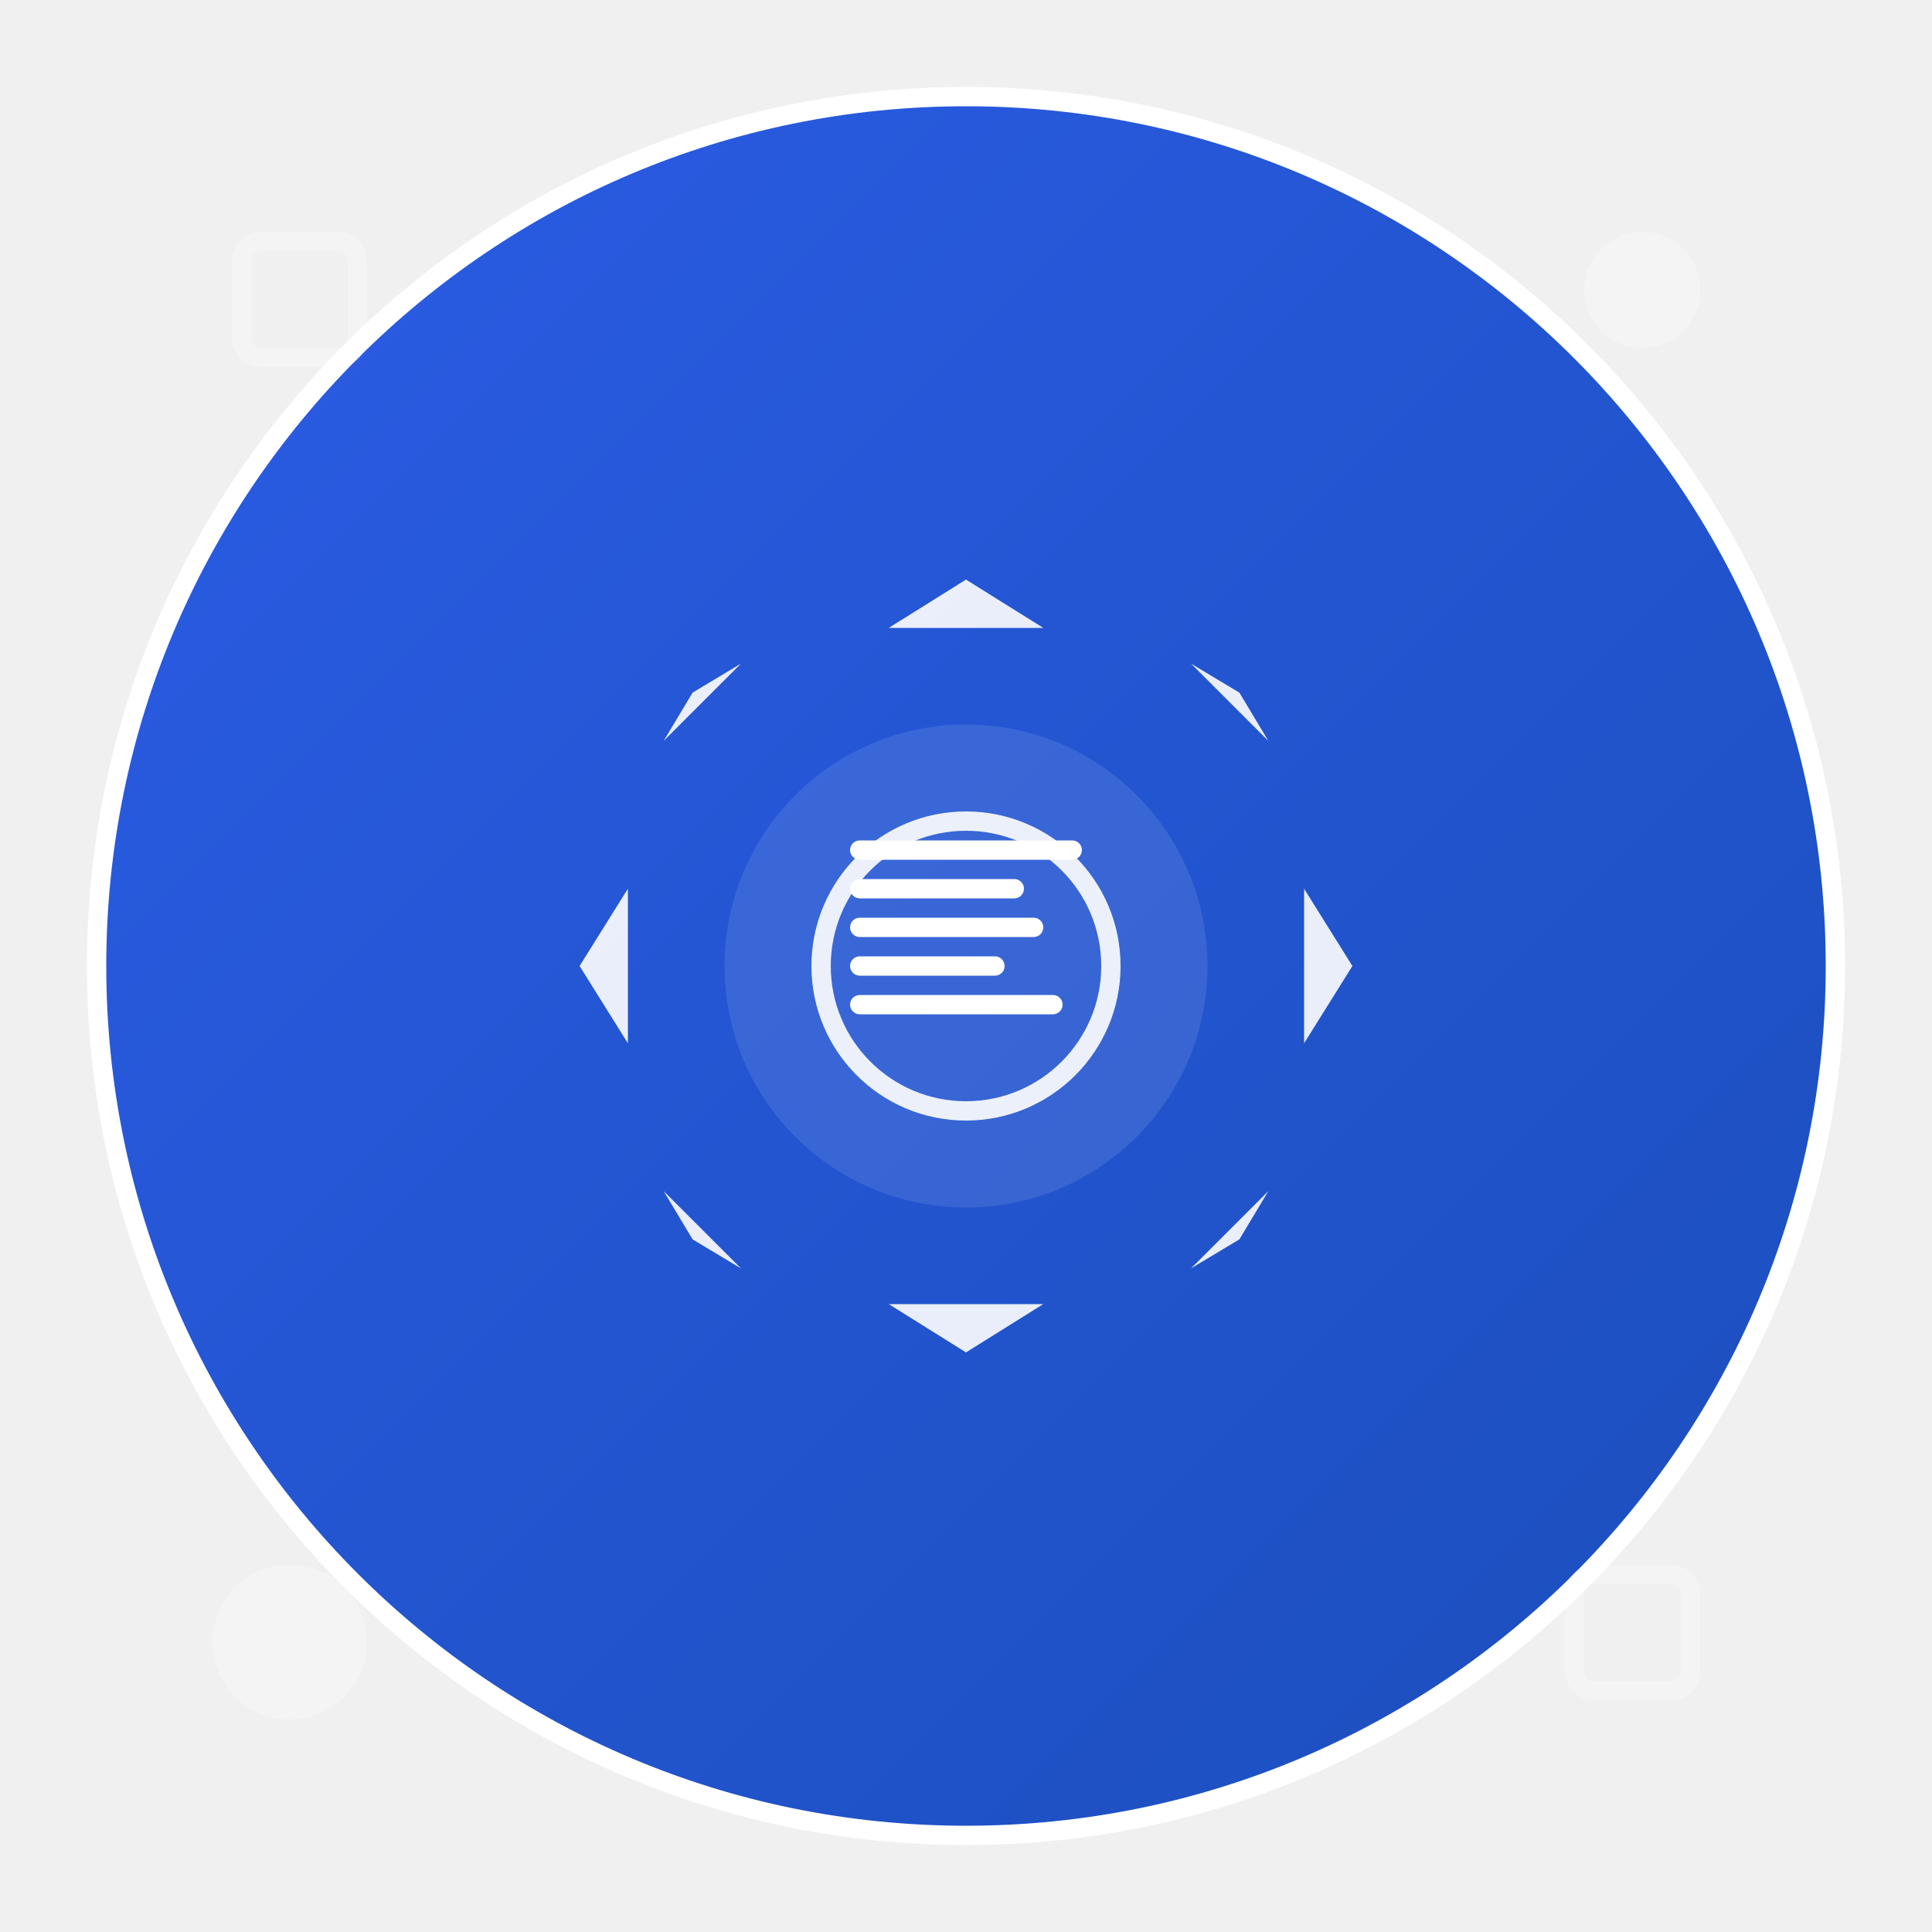
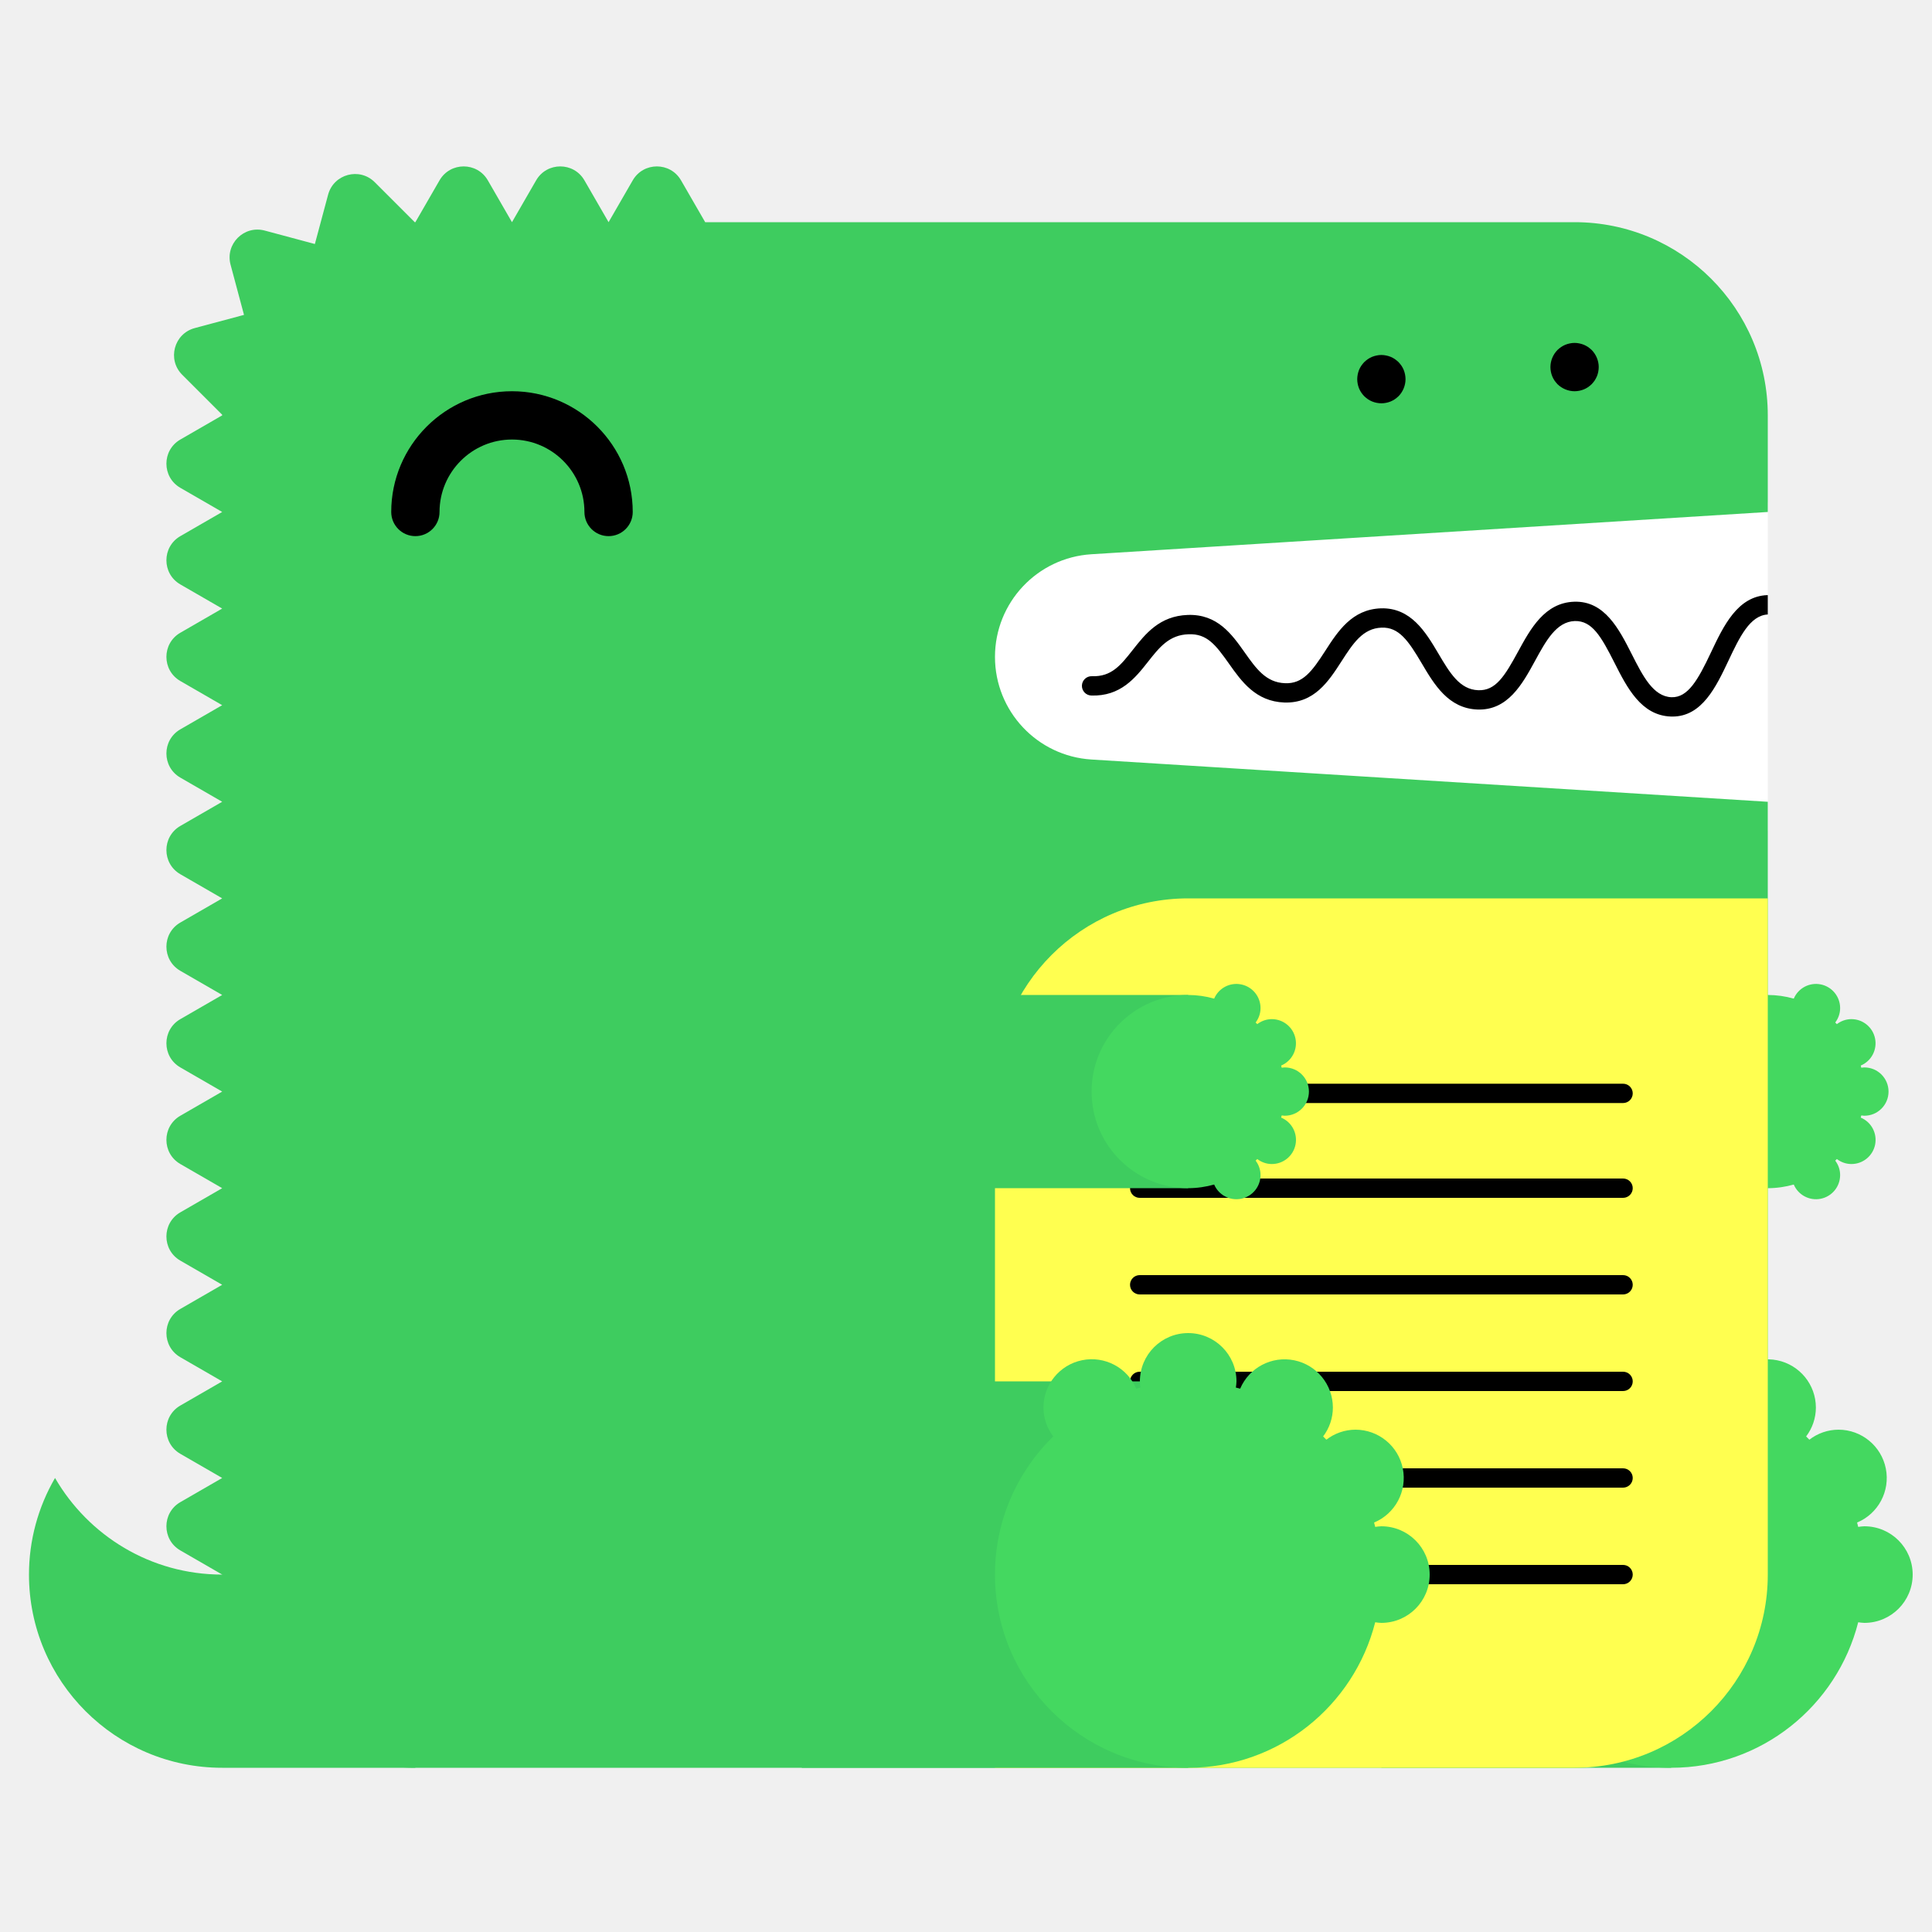
<svg xmlns="http://www.w3.org/2000/svg" width="200" height="200" viewBox="0 0 200 200">
-   <defs>
-     <linearGradient id="grad1" x1="0%" y1="0%" x2="100%" y2="100%">
-       <stop offset="0%" style="stop-color:#2B5CE6;stop-opacity:1" />
-       <stop offset="100%" style="stop-color:#1B4EBB;stop-opacity:1" />
-     </linearGradient>
-   </defs>
-   <circle cx="100" cy="100" r="90" fill="url(#grad1)" stroke="#ffffff" stroke-width="2" />
-   <g transform="translate(100,100)">
-     <path d="M-40,0 L-35,-8 L-35,8 Z M-28.3,-28.3 L-23.3,-31.3 L-31.3,-23.3 Z M0,-40 L-8,-35 L8,-35 Z M28.3,-28.3 L31.3,-23.3 L23.3,-31.3 Z M40,0 L35,8 L35,-8 Z M28.3,28.3 L23.3,31.3 L31.3,23.3 Z M0,40 L8,35 L-8,35 Z M-28.3,28.3 L-31.3,23.3 L-23.3,31.3 Z" fill="#ffffff" opacity="0.9" />
-     <circle cx="0" cy="0" r="25" fill="#ffffff" opacity="0.1" />
-     <circle cx="0" cy="0" r="15" fill="none" stroke="#ffffff" stroke-width="2" opacity="0.9" />
-     <g transform="translate(0,-5)">
-       <rect x="-12" y="-8" width="24" height="2" fill="#ffffff" rx="1" />
-       <rect x="-12" y="-4" width="18" height="2" fill="#ffffff" rx="1" />
-       <rect x="-12" y="0" width="20" height="2" fill="#ffffff" rx="1" />
-       <rect x="-12" y="4" width="16" height="2" fill="#ffffff" rx="1" />
-       <rect x="-12" y="8" width="22" height="2" fill="#ffffff" rx="1" />
-     </g>
+   <g fill="none" fill-rule="evenodd">
+     <path fill="#FFF" d="M99 52h84v34H99z" />
+     <path d="M23 163c-7.398 0-13.843-4.027-17.303-10A19.886 19.886 0 0 0 3 163c0 11.046 8.954 20 20 20h20v-20H23z" fill="#3ECC5F" />
+     <path d="M112.98 57.376L183 53V43c0-11.046-8.954-20-20-20H73l-2.5-4.33c-1.112-1.925-3.889-1.925-5 0L63 23l-2.5-4.33c-1.111-1.925-3.889-1.925-5 0L53 23l-2.5-4.33c-1.111-1.925-3.889-1.925-5 0L43 23c-.022 0-.042.003-.065.003l-4.142-4.141c-1.57-1.571-4.252-.853-4.828 1.294l-1.369 5.104-5.192-1.392c-2.148-.575-4.111 1.389-3.535 3.536l1.39 5.193-5.102 1.367c-2.148.576-2.867 3.259-1.296 4.83l4.142 4.142c0 .021-.003.042-.003.064l-4.33 2.5c-1.925 1.111-1.925 3.889 0 5L23 53l-4.33 2.5c-1.925 1.111-1.925 3.889 0 5L23 63l-4.33 2.5c-1.925 1.111-1.925 3.889 0 5L23 73l-4.33 2.5c-1.925 1.111-1.925 3.889 0 5L23 83l-4.33 2.5c-1.925 1.111-1.925 3.889 0 5L23 93l-4.33 2.5c-1.925 1.111-1.925 3.889 0 5L23 103l-4.33 2.5c-1.925 1.111-1.925 3.889 0 5L23 113l-4.33 2.5c-1.925 1.111-1.925 3.889 0 5L23 123l-4.33 2.5c-1.925 1.111-1.925 3.889 0 5L23 133l-4.33 2.5c-1.925 1.111-1.925 3.889 0 5L23 143l-4.33 2.5c-1.925 1.111-1.925 3.889 0 5L23 153l-4.33 2.5c-1.925 1.111-1.925 3.889 0 5L23 163c0 11.046 8.954 20 20 20h120c11.046 0 20-8.954 20-20V83l-70.02-4.376A10.645 10.645 0 0 1 103 68c0-5.621 4.37-10.273 9.98-10.624" fill="#3ECC5F" />
+     <path fill="#3ECC5F" d="M143 183h30v-40h-30z" />
+     <path d="M193 158c-.219 0-.428.037-.639.064-.038-.15-.074-.301-.116-.451A5 5 0 0 0 190.32 148a4.96 4.96 0 0 0-3.016 1.036 26.531 26.531 0 0 0-.335-.336 4.955 4.955 0 0 0 1.011-2.987 5 5 0 0 0-9.599-1.959c-.148-.042-.297-.077-.445-.115.027-.211.064-.42.064-.639a5 5 0 0 0-5-5 5 5 0 0 0-5 5c0 .219.037.428.064.639-.148.038-.297.073-.445.115a4.998 4.998 0 0 0-9.599 1.959c0 1.125.384 2.151 1.011 2.987-3.717 3.632-6.031 8.693-6.031 14.3 0 11.046 8.954 20 20 20 9.339 0 17.16-6.41 19.361-15.064.211.027.42.064.639.064a5 5 0 0 0 5-5 5 5 0 0 0-5-5" fill="#44D860" />
+     <path fill="#3ECC5F" d="M153 123h30v-20h-30z" />
+     <path d="M193 115.5a2.5 2.5 0 1 0 0-5c-.109 0-.214.019-.319.032-.02-.075-.037-.15-.058-.225a2.501 2.501 0 0 0-.963-4.807c-.569 0-1.088.197-1.508.518a6.653 6.653 0 0 0-.168-.168c.314-.417.506-.931.506-1.494a2.5 2.5 0 0 0-4.8-.979A9.987 9.987 0 0 0 183 103c-5.522 0-10 4.478-10 10s4.478 10 10 10c.934 0 1.833-.138 2.69-.377a2.5 2.5 0 0 0 4.8-.979c0-.563-.192-1.077-.506-1.494.057-.055.113-.111.168-.168.42.321.939.518 1.508.518a2.5 2.5 0 0 0 .963-4.807c.021-.074.038-.15.058-.225.105.013.21.032.319.032" fill="#44D860" />
+     <path d="M63 55.5a2.5 2.5 0 0 1-2.5-2.5c0-4.136-3.364-7.5-7.5-7.5s-7.5 3.364-7.5 7.5a2.5 2.5 0 1 1-5 0c0-6.893 5.607-12.5 12.5-12.5S65.5 46.107 65.5 53a2.5 2.5 0 0 1-2.5 2.5" fill="#000" />
+     <path d="M103 183h60c11.046 0 20-8.954 20-20V93h-60c-11.046 0-20 8.954-20 20v70z" fill="#FFFF50" />
+     <path d="M168.02 124h-50.04a1 1 0 1 1 0-2h50.04a1 1 0 1 1 0 2m0 20h-50.04a1 1 0 1 1 0-2h50.04a1 1 0 1 1 0 2m0 20h-50.04a1 1 0 1 1 0-2h50.04a1 1 0 1 1 0 2m0-49.814h-50.04a1 1 0 1 1 0-2h50.04a1 1 0 1 1 0 2m0 19.814h-50.04a1 1 0 1 1 0-2h50.04a1 1 0 1 1 0 2m0 20h-50.04a1 1 0 1 1 0-2h50.04a1 1 0 1 1 0 2M183 61.611c-.012 0-.022-.006-.034-.005-3.09.105-4.552 3.196-5.842 5.923-1.346 2.85-2.387 4.703-4.093 4.647-1.889-.068-2.969-2.202-4.113-4.46-1.314-2.594-2.814-5.536-5.963-5.426-3.046.104-4.513 2.794-5.807 5.167-1.377 2.528-2.314 4.065-4.121 3.994-1.927-.07-2.951-1.805-4.136-3.813-1.321-2.236-2.848-4.75-5.936-4.664-2.994.103-4.465 2.385-5.763 4.4-1.373 2.13-2.335 3.428-4.165 3.351-1.973-.07-2.992-1.51-4.171-3.177-1.324-1.873-2.816-3.993-5.895-3.89-2.928.1-4.399 1.97-5.696 3.618-1.232 1.564-2.194 2.802-4.229 2.724a1 1 0 0 0-.072 2c3.017.101 4.545-1.8 5.872-3.487 1.177-1.496 2.193-2.787 4.193-2.855 1.926-.082 2.829 1.115 4.195 3.045 1.297 1.834 2.769 3.914 5.731 4.021 3.103.104 4.596-2.215 5.918-4.267 1.182-1.834 2.202-3.417 4.15-3.484 1.793-.067 2.769 1.35 4.145 3.681 1.297 2.197 2.766 4.686 5.787 4.796 3.125.108 4.634-2.62 5.949-5.035 1.139-2.088 2.214-4.06 4.119-4.126 1.793-.042 2.728 1.595 4.111 4.33 1.292 2.553 2.757 5.445 5.825 5.556l.169.003c3.064 0 4.518-3.075 5.805-5.794 1.139-2.41 2.217-4.68 4.067-4.773v-2z" fill="#000" />
+     <path fill="#3ECC5F" d="M83 183h40v-40H83z" />
+     <path d="M143 158c-.219 0-.428.037-.639.064-.038-.15-.074-.301-.116-.451A5 5 0 0 0 140.32 148a4.96 4.96 0 0 0-3.016 1.036 26.531 26.531 0 0 0-.335-.336 4.955 4.955 0 0 0 1.011-2.987 5 5 0 0 0-9.599-1.959c-.148-.042-.297-.077-.445-.115.027-.211.064-.42.064-.639a5 5 0 0 0-5-5 5 5 0 0 0-5 5c0 .219.037.428.064.639-.148.038-.297.073-.445.115a4.998 4.998 0 0 0-9.599 1.959c0 1.125.384 2.151 1.011 2.987-3.717 3.632-6.031 8.693-6.031 14.3 0 11.046 8.954 20 20 20 9.339 0 17.16-6.41 19.361-15.064.211.027.42.064.639.064a5 5 0 0 0 5-5 5 5 0 0 0-5-5" fill="#44D860" />
+     <path fill="#3ECC5F" d="M83 123h40v-20H83z" />
+     <path d="M133 115.5a2.5 2.5 0 1 0 0-5c-.109 0-.214.019-.319.032-.02-.075-.037-.15-.058-.225a2.501 2.501 0 0 0-.963-4.807c-.569 0-1.088.197-1.508.518a6.653 6.653 0 0 0-.168-.168c.314-.417.506-.931.506-1.494a2.5 2.5 0 0 0-4.8-.979A9.987 9.987 0 0 0 123 103c-5.522 0-10 4.478-10 10s4.478 10 10 10c.934 0 1.833-.138 2.69-.377a2.5 2.5 0 0 0 4.8-.979c0-.563-.192-1.077-.506-1.494.057-.055.113-.111.168-.168.42.321.939.518 1.508.518a2.5 2.5 0 0 0 .963-4.807c.021-.074.038-.15.058-.225.105.013.21.032.319.032" fill="#44D860" />
+     <path d="M143 41.75c-.16 0-.33-.02-.49-.05a2.52 2.52 0 0 1-.47-.14c-.15-.06-.29-.14-.431-.23-.13-.09-.259-.2-.38-.31-.109-.12-.219-.24-.309-.38s-.17-.28-.231-.43a2.619 2.619 0 0 1-.189-.96c0-.16.02-.33.05-.49.03-.16.08-.31.139-.47.061-.15.141-.29.231-.43.09-.13.2-.26.309-.38.121-.11.25-.22.38-.31.141-.09.281-.17.431-.23.149-.06.31-.11.47-.14.32-.07.65-.07.98 0 .159.03.32.08.47.14.149.06.29.14.43.23.13.09.259.2.38.31.11.12.22.25.31.38.09.14.17.28.23.43.06.16.11.31.14.47.029.16.05.33.05.49 0 .66-.271 1.31-.73 1.77-.121.11-.25.22-.38.31-.14.09-.281.17-.43.23a2.565 2.565 0 0 1-.96.19m20-1.25c-.66 0-1.3-.27-1.771-.73a3.802 3.802 0 0 1-.309-.38c-.09-.14-.17-.28-.231-.43a2.619 2.619 0 0 1-.189-.96c0-.66.27-1.3.729-1.77.121-.11.25-.22.38-.31.141-.09.281-.17.431-.23.149-.06.31-.11.47-.14.32-.07.66-.07.98 0 .159.03.32.08.47.14.149.06.29.14.43.23.13.09.259.2.38.31.459.47.73 1.11.73 1.77 0 .16-.021.33-.05.49-.03.16-.08.32-.14.47-.07.15-.14.29-.23.43-.09.13-.2.26-.31.38-.121.11-.25.22-.38.31-.14.09-.281.17-.43.23a2.565 2.565 0 0 1-.96.19" fill="#000" />
  </g>
-   <circle cx="30" cy="170" r="8" fill="#ffffff" opacity="0.3" />
-   <circle cx="170" cy="30" r="6" fill="#ffffff" opacity="0.3" />
-   <rect x="25" y="25" width="12" height="12" fill="none" stroke="#ffffff" stroke-width="2" opacity="0.3" rx="2" />
-   <rect x="163" y="163" width="12" height="12" fill="none" stroke="#ffffff" stroke-width="2" opacity="0.3" rx="2" />
</svg>
